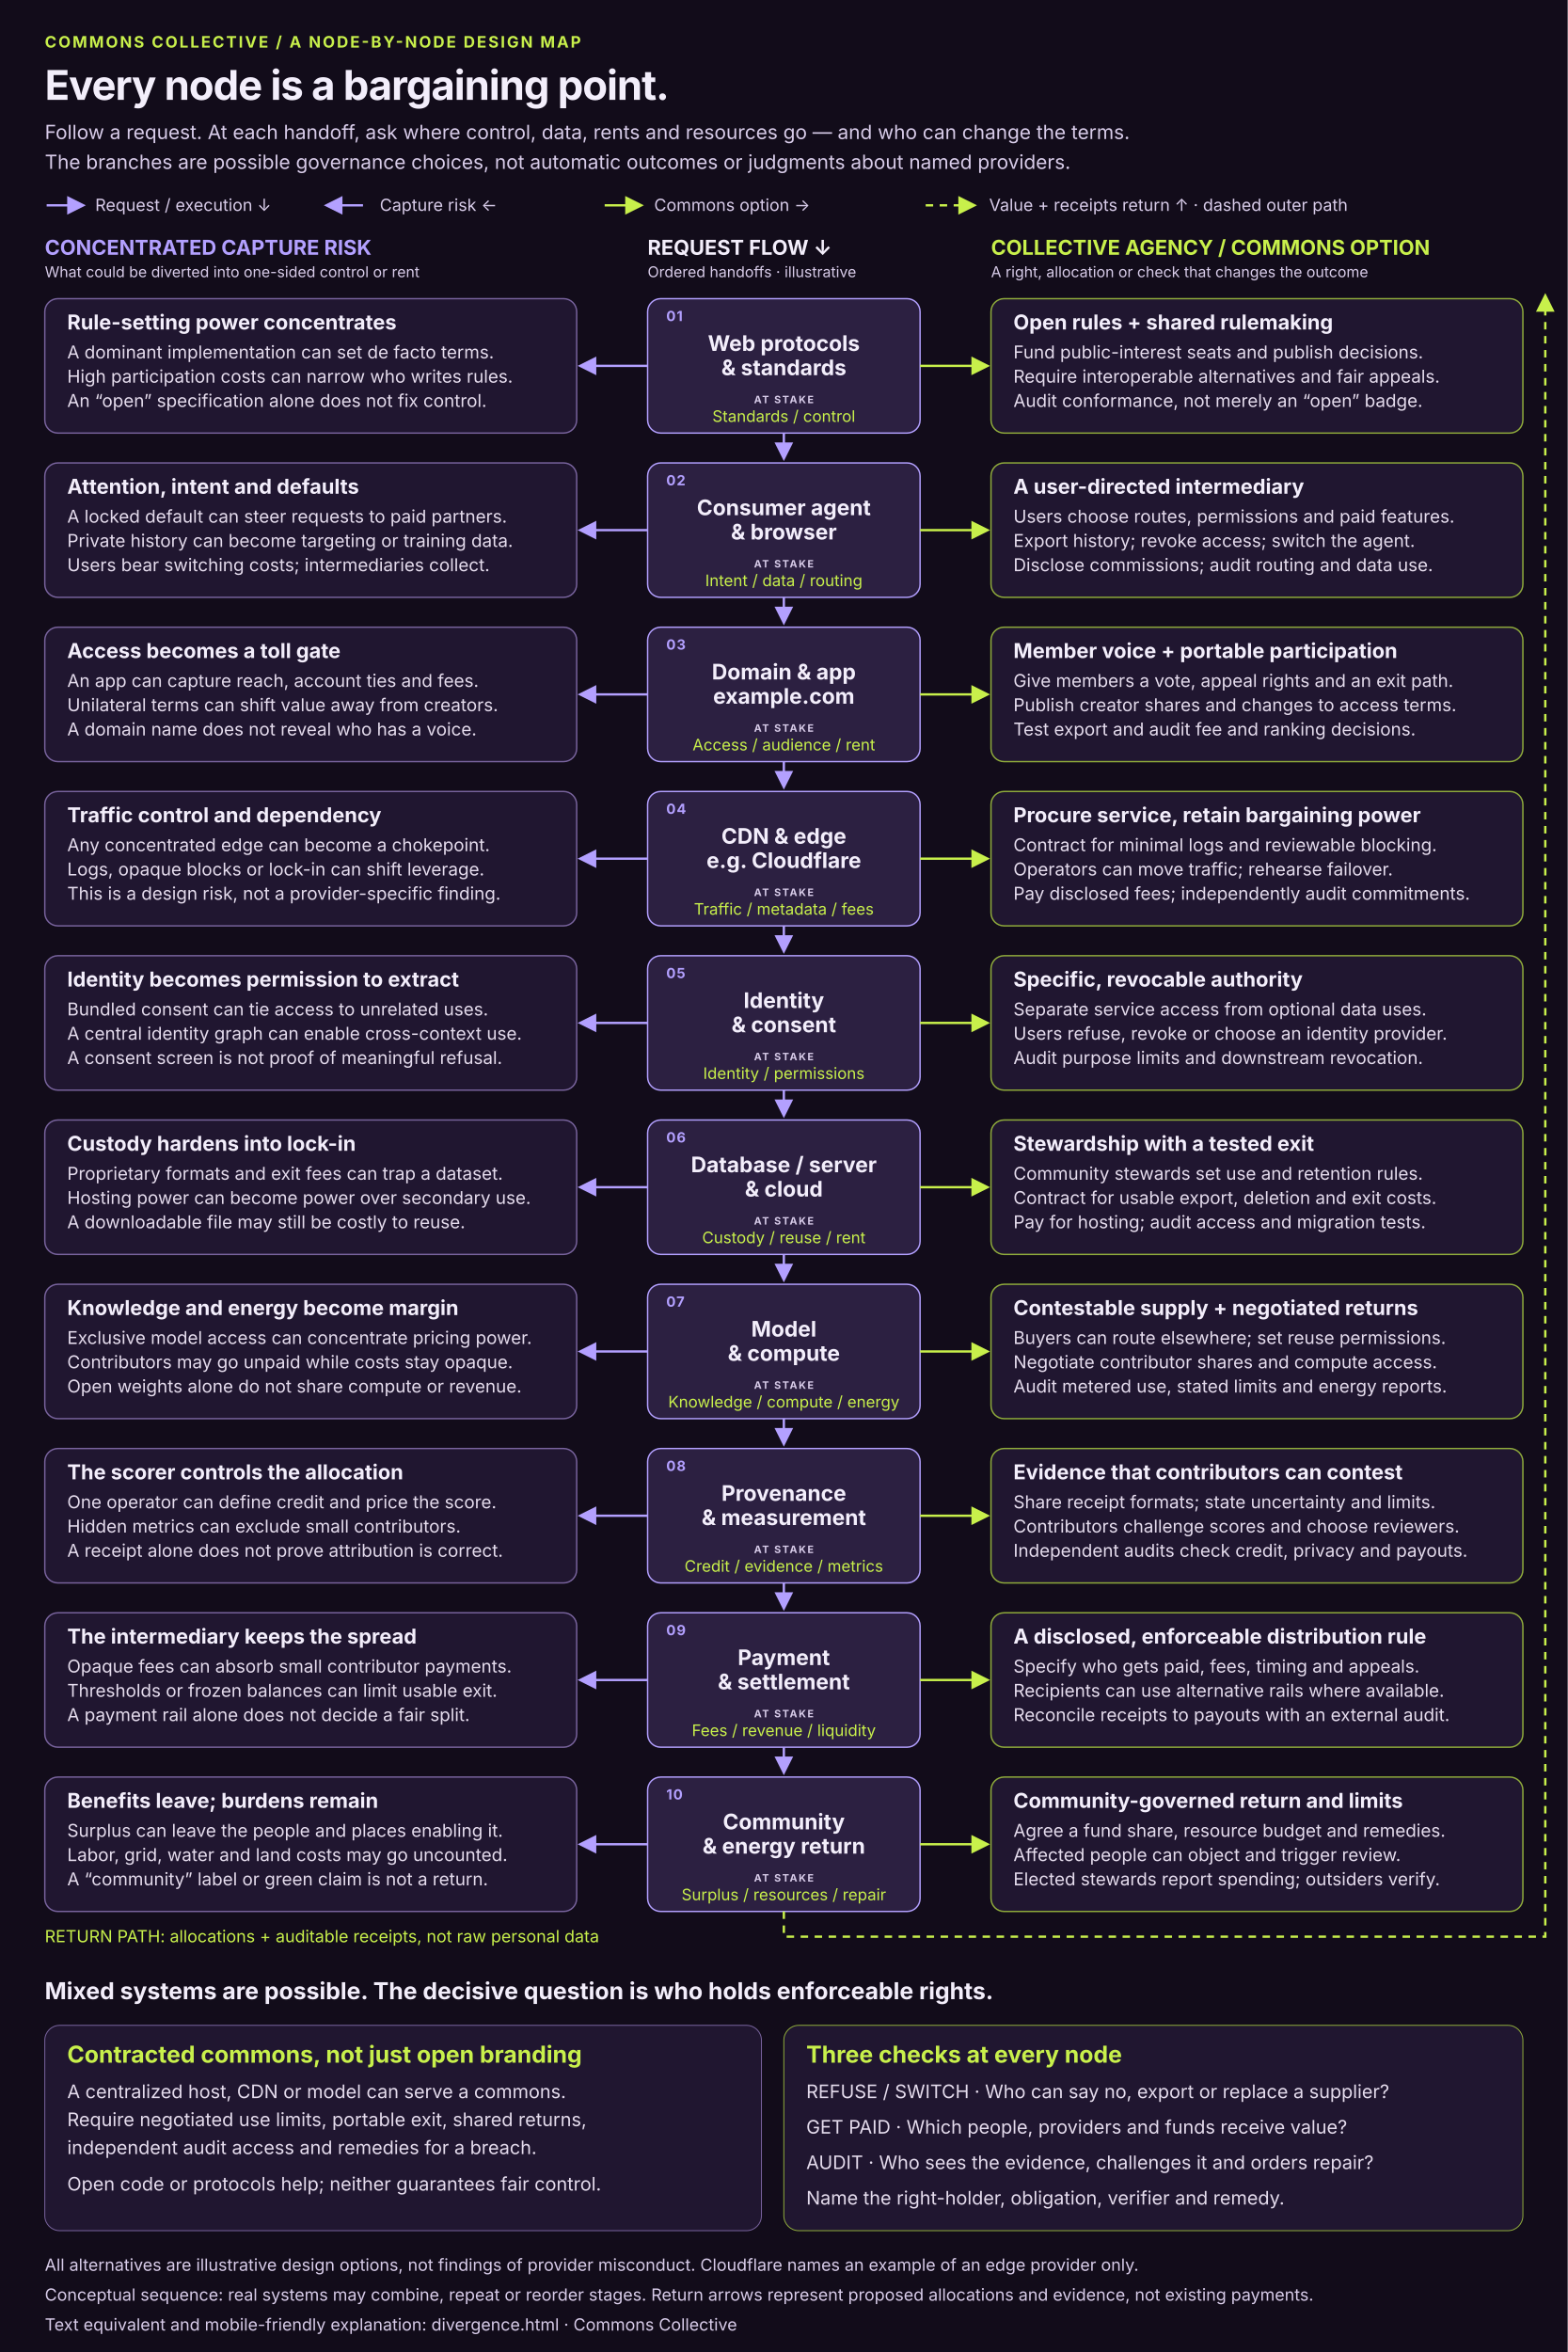
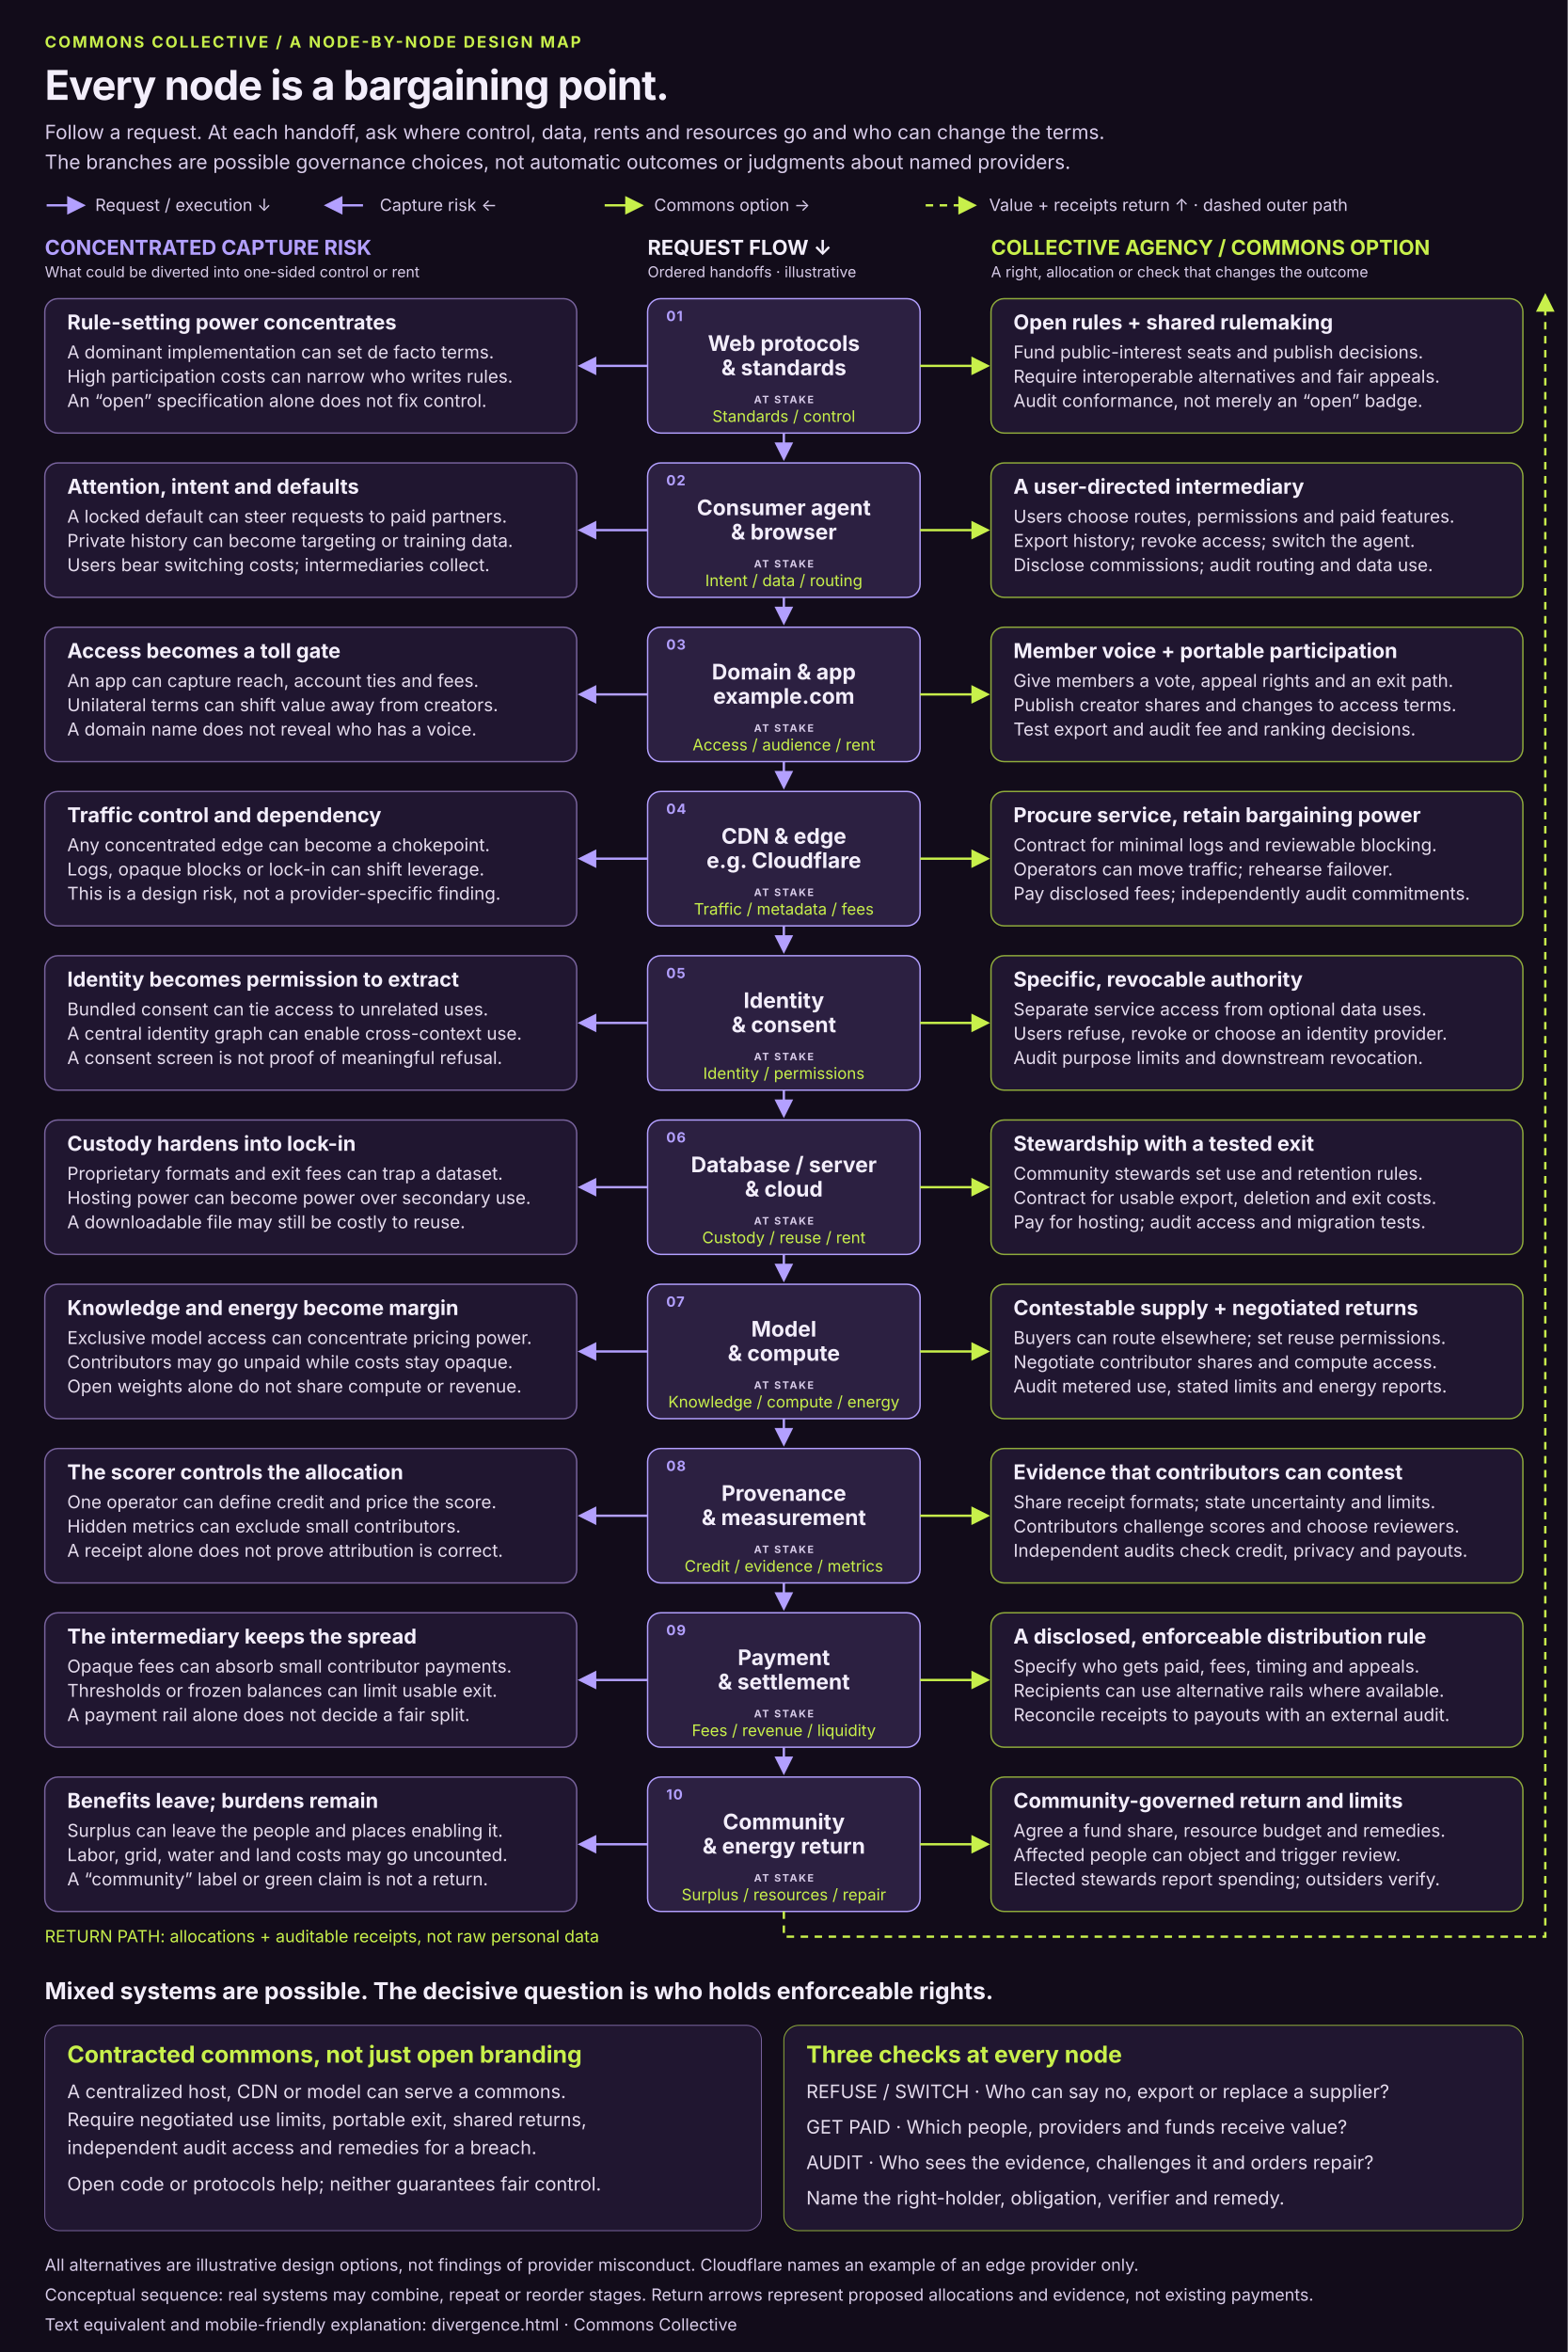
<svg xmlns="http://www.w3.org/2000/svg" width="1680" height="2520" viewBox="0 0 1680 2520" role="img" aria-labelledby="diagram-title diagram-description">
  <defs>
    <marker id="arrow-violet" markerWidth="8" markerHeight="8" refX="6" refY="4" orient="auto" markerUnits="strokeWidth">
      <path d="M0 0 8 4 0 8Z" fill="#b3a0ff" />
    </marker>
    <marker id="arrow-lime" markerWidth="8" markerHeight="8" refX="6" refY="4" orient="auto" markerUnits="strokeWidth">
      <path d="M0 0 8 4 0 8Z" fill="#c8f04b" />
    </marker>
    <style>
      text { font-family: system-ui, -apple-system, "Segoe UI", sans-serif; fill: #f3eefb; }
      .eyebrow { font-size: 17px; font-weight: 700; letter-spacing: 2px; fill: #c8f04b; }
      .title { font-size: 44px; font-weight: 750; letter-spacing: -1px; }
      .intro { font-size: 21px; fill: #d8cce9; }
      .legend { font-size: 18px; fill: #d8cce9; }
      .column { font-size: 22px; font-weight: 700; }
      .column-note { font-size: 16px; fill: #d8cce9; }
      .risk-card { fill: #201630; stroke: #78639d; stroke-width: 1.5; }
      .commons-card { fill: #201630; stroke: #8fab3b; stroke-width: 1.5; }
      .node { fill: #2c2041; stroke: #b3a0ff; stroke-width: 1.5; }
      .card-title { font-size: 22px; font-weight: 700; }
      .body { font-size: 19px; fill: #e5dced; }
      .number { font-size: 15px; font-weight: 750; fill: #b3a0ff; letter-spacing: 1px; }
      .node-title { font-size: 23px; font-weight: 700; text-anchor: middle; }
      .stake-label { font-size: 11px; font-weight: 700; letter-spacing: 1.5px; fill: #d8cce9; text-anchor: middle; }
      .stake { font-size: 17px; fill: #c8f04b; text-anchor: middle; }
      .request, .risk-branch { fill: none; stroke: #b3a0ff; stroke-width: 2.5; marker-end: url(#arrow-violet); }
      .commons-branch { fill: none; stroke: #c8f04b; stroke-width: 2.5; marker-end: url(#arrow-lime); }
      .return { fill: none; stroke: #c8f04b; stroke-width: 2.5; stroke-dasharray: 8 7; marker-end: url(#arrow-lime); }
      .footer-title { font-size: 25px; font-weight: 700; }
      .footer-body { font-size: 20px; fill: #e5dced; }
      .lime { fill: #c8f04b; }
      .violet { fill: #b3a0ff; }
    </style>
  </defs>
  <rect width="1680" height="2520" fill="#120c1a" />
  <text x="48" y="51" class="eyebrow">COMMONS COLLECTIVE / A NODE-BY-NODE DESIGN MAP</text>
  <text x="48" y="107" class="title">Every node is a bargaining point.</text>
-   <text x="48" y="149" class="intro">Follow a request. At each handoff, ask where control, data, rents and resources go — and who can change the terms.</text>
+   <text x="48" y="149" class="intro">Follow a request. At each handoff, ask where control, data, rents and resources go and who can change the terms.</text>
  <text x="48" y="181" class="intro">The branches are possible governance choices, not automatic outcomes or judgments about named providers.</text>
  <path d="M50 220H87" class="request" />
  <text x="102" y="226" class="legend">Request / execution ↓</text>
  <path d="M389 220H352" class="risk-branch" />
  <text x="407" y="226" class="legend">Capture risk ←</text>
  <path d="M648 220H685" class="commons-branch" />
  <text x="701" y="226" class="legend">Commons option →</text>
  <path d="M992 220H1042" class="return" />
  <text x="1060" y="226" class="legend">Value + receipts return ↑ · dashed outer path</text>
  <text x="48" y="273" class="column violet">CONCENTRATED CAPTURE RISK</text>
  <text x="48" y="297" class="column-note">What could be diverted into one-sided control or rent</text>
  <text x="694" y="273" class="column">REQUEST FLOW ↓</text>
  <text x="694" y="297" class="column-note">Ordered handoffs · illustrative</text>
  <text x="1062" y="273" class="column lime">COLLECTIVE AGENCY / COMMONS OPTION</text>
  <text x="1062" y="297" class="column-note">A right, allocation or check that changes the outcome</text>
  <g aria-label="Stage 1: web protocols and standards">
    <rect x="48" y="320" width="570" height="144" rx="14" class="risk-card" />
    <text x="72" y="353" class="card-title">Rule-setting power concentrates</text>
    <text x="72" y="384" class="body">A dominant implementation can set de facto terms.</text>
    <text x="72" y="410" class="body">High participation costs can narrow who writes rules.</text>
    <text x="72" y="436" class="body">An “open” specification alone does not fix control.</text>
    <path d="M694 392H624" class="risk-branch" />
    <rect x="694" y="320" width="292" height="144" rx="14" class="node" />
    <text x="714" y="344" class="number">01</text>
    <text x="840" y="376" class="node-title">Web protocols</text>
    <text x="840" y="402" class="node-title">&amp; standards</text>
    <text x="840" y="432" class="stake-label">AT STAKE</text>
    <text x="840" y="452" class="stake">Standards / control</text>
    <path d="M986 392H1056" class="commons-branch" />
    <rect x="1062" y="320" width="570" height="144" rx="14" class="commons-card" />
    <text x="1086" y="353" class="card-title">Open rules + shared rulemaking</text>
    <text x="1086" y="384" class="body">Fund public-interest seats and publish decisions.</text>
    <text x="1086" y="410" class="body">Require interoperable alternatives and fair appeals.</text>
    <text x="1086" y="436" class="body">Audit conformance, not merely an “open” badge.</text>
    <path d="M840 464V489" class="request" />
  </g>
  <g aria-label="Stage 2: consumer agent and browser">
    <rect x="48" y="496" width="570" height="144" rx="14" class="risk-card" />
    <text x="72" y="529" class="card-title">Attention, intent and defaults</text>
    <text x="72" y="560" class="body">A locked default can steer requests to paid partners.</text>
    <text x="72" y="586" class="body">Private history can become targeting or training data.</text>
    <text x="72" y="612" class="body">Users bear switching costs; intermediaries collect.</text>
    <path d="M694 568H624" class="risk-branch" />
    <rect x="694" y="496" width="292" height="144" rx="14" class="node" />
    <text x="714" y="520" class="number">02</text>
    <text x="840" y="552" class="node-title">Consumer agent</text>
    <text x="840" y="578" class="node-title">&amp; browser</text>
    <text x="840" y="608" class="stake-label">AT STAKE</text>
    <text x="840" y="628" class="stake">Intent / data / routing</text>
    <path d="M986 568H1056" class="commons-branch" />
    <rect x="1062" y="496" width="570" height="144" rx="14" class="commons-card" />
    <text x="1086" y="529" class="card-title">A user-directed intermediary</text>
    <text x="1086" y="560" class="body">Users choose routes, permissions and paid features.</text>
    <text x="1086" y="586" class="body">Export history; revoke access; switch the agent.</text>
    <text x="1086" y="612" class="body">Disclose commissions; audit routing and data use.</text>
    <path d="M840 640V665" class="request" />
  </g>
  <g aria-label="Stage 3: domain and application, example.com">
    <rect x="48" y="672" width="570" height="144" rx="14" class="risk-card" />
    <text x="72" y="705" class="card-title">Access becomes a toll gate</text>
    <text x="72" y="736" class="body">An app can capture reach, account ties and fees.</text>
    <text x="72" y="762" class="body">Unilateral terms can shift value away from creators.</text>
    <text x="72" y="788" class="body">A domain name does not reveal who has a voice.</text>
    <path d="M694 744H624" class="risk-branch" />
    <rect x="694" y="672" width="292" height="144" rx="14" class="node" />
    <text x="714" y="696" class="number">03</text>
    <text x="840" y="728" class="node-title">Domain &amp; app</text>
    <text x="840" y="754" class="node-title">example.com</text>
    <text x="840" y="784" class="stake-label">AT STAKE</text>
    <text x="840" y="804" class="stake">Access / audience / rent</text>
    <path d="M986 744H1056" class="commons-branch" />
    <rect x="1062" y="672" width="570" height="144" rx="14" class="commons-card" />
    <text x="1086" y="705" class="card-title">Member voice + portable participation</text>
    <text x="1086" y="736" class="body">Give members a vote, appeal rights and an exit path.</text>
    <text x="1086" y="762" class="body">Publish creator shares and changes to access terms.</text>
    <text x="1086" y="788" class="body">Test export and audit fee and ranking decisions.</text>
    <path d="M840 816V841" class="request" />
  </g>
  <g aria-label="Stage 4: CDN and edge; Cloudflare is an illustrative provider, not an allegation">
    <rect x="48" y="848" width="570" height="144" rx="14" class="risk-card" />
    <text x="72" y="881" class="card-title">Traffic control and dependency</text>
    <text x="72" y="912" class="body">Any concentrated edge can become a chokepoint.</text>
    <text x="72" y="938" class="body">Logs, opaque blocks or lock-in can shift leverage.</text>
    <text x="72" y="964" class="body">This is a design risk, not a provider-specific finding.</text>
    <path d="M694 920H624" class="risk-branch" />
    <rect x="694" y="848" width="292" height="144" rx="14" class="node" />
    <text x="714" y="872" class="number">04</text>
    <text x="840" y="904" class="node-title">CDN &amp; edge</text>
    <text x="840" y="930" class="node-title">e.g. Cloudflare</text>
    <text x="840" y="960" class="stake-label">AT STAKE</text>
    <text x="840" y="980" class="stake">Traffic / metadata / fees</text>
    <path d="M986 920H1056" class="commons-branch" />
    <rect x="1062" y="848" width="570" height="144" rx="14" class="commons-card" />
    <text x="1086" y="881" class="card-title">Procure service, retain bargaining power</text>
    <text x="1086" y="912" class="body">Contract for minimal logs and reviewable blocking.</text>
    <text x="1086" y="938" class="body">Operators can move traffic; rehearse failover.</text>
    <text x="1086" y="964" class="body">Pay disclosed fees; independently audit commitments.</text>
    <path d="M840 992V1017" class="request" />
  </g>
  <g aria-label="Stage 5: identity and consent">
    <rect x="48" y="1024" width="570" height="144" rx="14" class="risk-card" />
    <text x="72" y="1057" class="card-title">Identity becomes permission to extract</text>
    <text x="72" y="1088" class="body">Bundled consent can tie access to unrelated uses.</text>
    <text x="72" y="1114" class="body">A central identity graph can enable cross-context use.</text>
    <text x="72" y="1140" class="body">A consent screen is not proof of meaningful refusal.</text>
    <path d="M694 1096H624" class="risk-branch" />
    <rect x="694" y="1024" width="292" height="144" rx="14" class="node" />
    <text x="714" y="1048" class="number">05</text>
    <text x="840" y="1080" class="node-title">Identity</text>
    <text x="840" y="1106" class="node-title">&amp; consent</text>
    <text x="840" y="1136" class="stake-label">AT STAKE</text>
    <text x="840" y="1156" class="stake">Identity / permissions</text>
    <path d="M986 1096H1056" class="commons-branch" />
    <rect x="1062" y="1024" width="570" height="144" rx="14" class="commons-card" />
    <text x="1086" y="1057" class="card-title">Specific, revocable authority</text>
    <text x="1086" y="1088" class="body">Separate service access from optional data uses.</text>
    <text x="1086" y="1114" class="body">Users refuse, revoke or choose an identity provider.</text>
    <text x="1086" y="1140" class="body">Audit purpose limits and downstream revocation.</text>
    <path d="M840 1168V1193" class="request" />
  </g>
  <g aria-label="Stage 6: database, server and cloud">
    <rect x="48" y="1200" width="570" height="144" rx="14" class="risk-card" />
    <text x="72" y="1233" class="card-title">Custody hardens into lock-in</text>
    <text x="72" y="1264" class="body">Proprietary formats and exit fees can trap a dataset.</text>
    <text x="72" y="1290" class="body">Hosting power can become power over secondary use.</text>
    <text x="72" y="1316" class="body">A downloadable file may still be costly to reuse.</text>
    <path d="M694 1272H624" class="risk-branch" />
    <rect x="694" y="1200" width="292" height="144" rx="14" class="node" />
    <text x="714" y="1224" class="number">06</text>
    <text x="840" y="1256" class="node-title">Database / server</text>
    <text x="840" y="1282" class="node-title">&amp; cloud</text>
    <text x="840" y="1312" class="stake-label">AT STAKE</text>
    <text x="840" y="1332" class="stake">Custody / reuse / rent</text>
    <path d="M986 1272H1056" class="commons-branch" />
    <rect x="1062" y="1200" width="570" height="144" rx="14" class="commons-card" />
    <text x="1086" y="1233" class="card-title">Stewardship with a tested exit</text>
    <text x="1086" y="1264" class="body">Community stewards set use and retention rules.</text>
    <text x="1086" y="1290" class="body">Contract for usable export, deletion and exit costs.</text>
    <text x="1086" y="1316" class="body">Pay for hosting; audit access and migration tests.</text>
    <path d="M840 1344V1369" class="request" />
  </g>
  <g aria-label="Stage 7: model and compute">
    <rect x="48" y="1376" width="570" height="144" rx="14" class="risk-card" />
    <text x="72" y="1409" class="card-title">Knowledge and energy become margin</text>
    <text x="72" y="1440" class="body">Exclusive model access can concentrate pricing power.</text>
    <text x="72" y="1466" class="body">Contributors may go unpaid while costs stay opaque.</text>
    <text x="72" y="1492" class="body">Open weights alone do not share compute or revenue.</text>
    <path d="M694 1448H624" class="risk-branch" />
    <rect x="694" y="1376" width="292" height="144" rx="14" class="node" />
    <text x="714" y="1400" class="number">07</text>
    <text x="840" y="1432" class="node-title">Model</text>
    <text x="840" y="1458" class="node-title">&amp; compute</text>
    <text x="840" y="1488" class="stake-label">AT STAKE</text>
    <text x="840" y="1508" class="stake">Knowledge / compute / energy</text>
    <path d="M986 1448H1056" class="commons-branch" />
    <rect x="1062" y="1376" width="570" height="144" rx="14" class="commons-card" />
    <text x="1086" y="1409" class="card-title">Contestable supply + negotiated returns</text>
    <text x="1086" y="1440" class="body">Buyers can route elsewhere; set reuse permissions.</text>
    <text x="1086" y="1466" class="body">Negotiate contributor shares and compute access.</text>
    <text x="1086" y="1492" class="body">Audit metered use, stated limits and energy reports.</text>
    <path d="M840 1520V1545" class="request" />
  </g>
  <g aria-label="Stage 8: provenance and measurement">
    <rect x="48" y="1552" width="570" height="144" rx="14" class="risk-card" />
    <text x="72" y="1585" class="card-title">The scorer controls the allocation</text>
    <text x="72" y="1616" class="body">One operator can define credit and price the score.</text>
    <text x="72" y="1642" class="body">Hidden metrics can exclude small contributors.</text>
    <text x="72" y="1668" class="body">A receipt alone does not prove attribution is correct.</text>
    <path d="M694 1624H624" class="risk-branch" />
    <rect x="694" y="1552" width="292" height="144" rx="14" class="node" />
    <text x="714" y="1576" class="number">08</text>
    <text x="840" y="1608" class="node-title">Provenance</text>
    <text x="840" y="1634" class="node-title">&amp; measurement</text>
    <text x="840" y="1664" class="stake-label">AT STAKE</text>
    <text x="840" y="1684" class="stake">Credit / evidence / metrics</text>
    <path d="M986 1624H1056" class="commons-branch" />
    <rect x="1062" y="1552" width="570" height="144" rx="14" class="commons-card" />
    <text x="1086" y="1585" class="card-title">Evidence that contributors can contest</text>
    <text x="1086" y="1616" class="body">Share receipt formats; state uncertainty and limits.</text>
    <text x="1086" y="1642" class="body">Contributors challenge scores and choose reviewers.</text>
    <text x="1086" y="1668" class="body">Independent audits check credit, privacy and payouts.</text>
    <path d="M840 1696V1721" class="request" />
  </g>
  <g aria-label="Stage 9: payment and settlement">
    <rect x="48" y="1728" width="570" height="144" rx="14" class="risk-card" />
    <text x="72" y="1761" class="card-title">The intermediary keeps the spread</text>
    <text x="72" y="1792" class="body">Opaque fees can absorb small contributor payments.</text>
    <text x="72" y="1818" class="body">Thresholds or frozen balances can limit usable exit.</text>
    <text x="72" y="1844" class="body">A payment rail alone does not decide a fair split.</text>
    <path d="M694 1800H624" class="risk-branch" />
    <rect x="694" y="1728" width="292" height="144" rx="14" class="node" />
    <text x="714" y="1752" class="number">09</text>
    <text x="840" y="1784" class="node-title">Payment</text>
    <text x="840" y="1810" class="node-title">&amp; settlement</text>
    <text x="840" y="1840" class="stake-label">AT STAKE</text>
    <text x="840" y="1860" class="stake">Fees / revenue / liquidity</text>
    <path d="M986 1800H1056" class="commons-branch" />
    <rect x="1062" y="1728" width="570" height="144" rx="14" class="commons-card" />
    <text x="1086" y="1761" class="card-title">A disclosed, enforceable distribution rule</text>
    <text x="1086" y="1792" class="body">Specify who gets paid, fees, timing and appeals.</text>
    <text x="1086" y="1818" class="body">Recipients can use alternative rails where available.</text>
    <text x="1086" y="1844" class="body">Reconcile receipts to payouts with an external audit.</text>
    <path d="M840 1872V1897" class="request" />
  </g>
  <g aria-label="Stage 10: community and energy return">
    <rect x="48" y="1904" width="570" height="144" rx="14" class="risk-card" />
    <text x="72" y="1937" class="card-title">Benefits leave; burdens remain</text>
    <text x="72" y="1968" class="body">Surplus can leave the people and places enabling it.</text>
    <text x="72" y="1994" class="body">Labor, grid, water and land costs may go uncounted.</text>
    <text x="72" y="2020" class="body">A “community” label or green claim is not a return.</text>
    <path d="M694 1976H624" class="risk-branch" />
    <rect x="694" y="1904" width="292" height="144" rx="14" class="node" />
    <text x="714" y="1928" class="number">10</text>
    <text x="840" y="1960" class="node-title">Community</text>
    <text x="840" y="1986" class="node-title">&amp; energy return</text>
    <text x="840" y="2016" class="stake-label">AT STAKE</text>
    <text x="840" y="2036" class="stake">Surplus / resources / repair</text>
    <path d="M986 1976H1056" class="commons-branch" />
    <rect x="1062" y="1904" width="570" height="144" rx="14" class="commons-card" />
    <text x="1086" y="1937" class="card-title">Community-governed return and limits</text>
    <text x="1086" y="1968" class="body">Agree a fund share, resource budget and remedies.</text>
    <text x="1086" y="1994" class="body">Affected people can object and trigger review.</text>
    <text x="1086" y="2020" class="body">Elected stewards report spending; outsiders verify.</text>
  </g>
  <path d="M840 2048V2075H1656V319" class="return" />
  <text x="48" y="2081" class="legend lime">RETURN PATH: allocations + auditable receipts, not raw personal data</text>
  <text x="48" y="2142" class="footer-title">Mixed systems are possible. The decisive question is who holds enforceable rights.</text>
  <rect x="48" y="2170" width="768" height="220" rx="16" fill="#201630" stroke="#78639d" />
  <text x="72" y="2210" class="footer-title lime">Contracted commons, not just open branding</text>
  <text x="72" y="2248" class="footer-body">A centralized host, CDN or model can serve a commons.</text>
  <text x="72" y="2278" class="footer-body">Require negotiated use limits, portable exit, shared returns,</text>
  <text x="72" y="2308" class="footer-body">independent audit access and remedies for a breach.</text>
  <text x="72" y="2347" class="footer-body">Open code or protocols help; neither guarantees fair control.</text>
  <rect x="840" y="2170" width="792" height="220" rx="16" fill="#201630" stroke="#8fab3b" />
  <text x="864" y="2210" class="footer-title lime">Three checks at every node</text>
  <text x="864" y="2248" class="footer-body">REFUSE / SWITCH · Who can say no, export or replace a supplier?</text>
  <text x="864" y="2286" class="footer-body">GET PAID · Which people, providers and funds receive value?</text>
  <text x="864" y="2324" class="footer-body">AUDIT · Who sees the evidence, challenges it and orders repair?</text>
  <text x="864" y="2362" class="footer-body">Name the right-holder, obligation, verifier and remedy.</text>
  <text x="48" y="2433" class="legend">All alternatives are illustrative design options, not findings of provider misconduct. Cloudflare names an example of an edge provider only.</text>
  <text x="48" y="2465" class="legend">Conceptual sequence: real systems may combine, repeat or reorder stages. Return arrows represent proposed allocations and evidence, not existing payments.</text>
  <text x="48" y="2497" class="legend">Text equivalent and mobile-friendly explanation: divergence.html · Commons Collective</text>
</svg>
